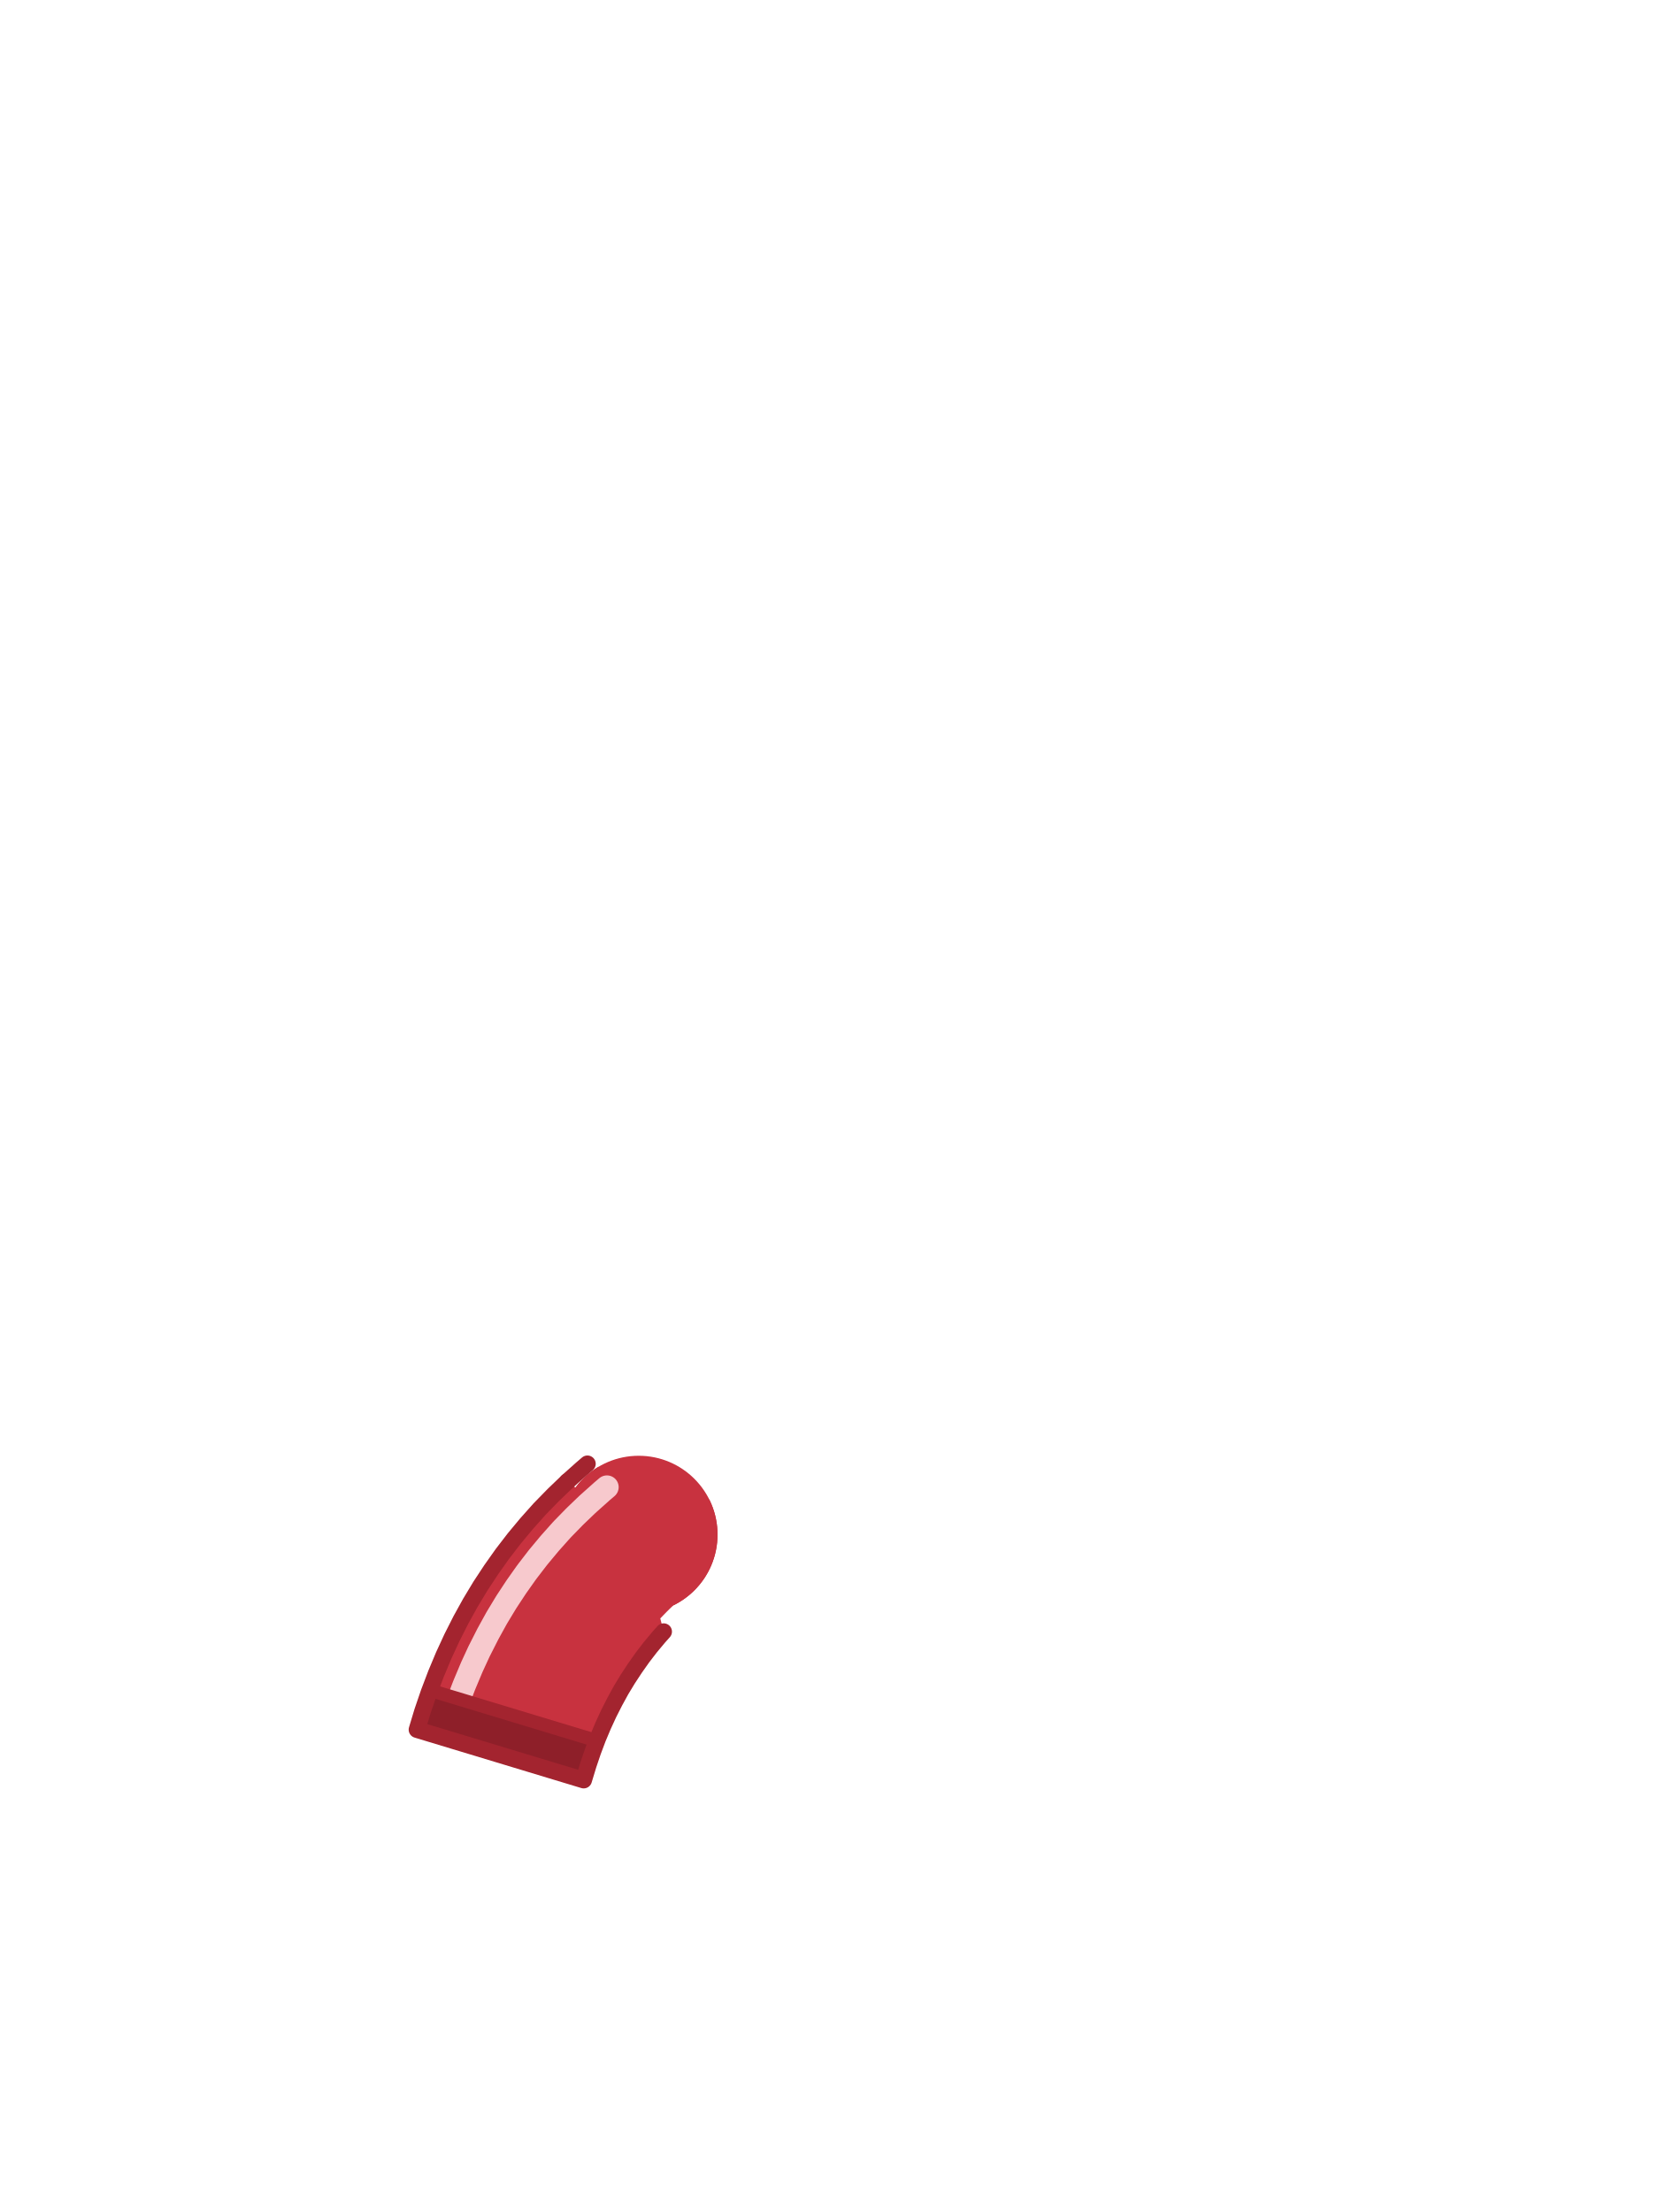
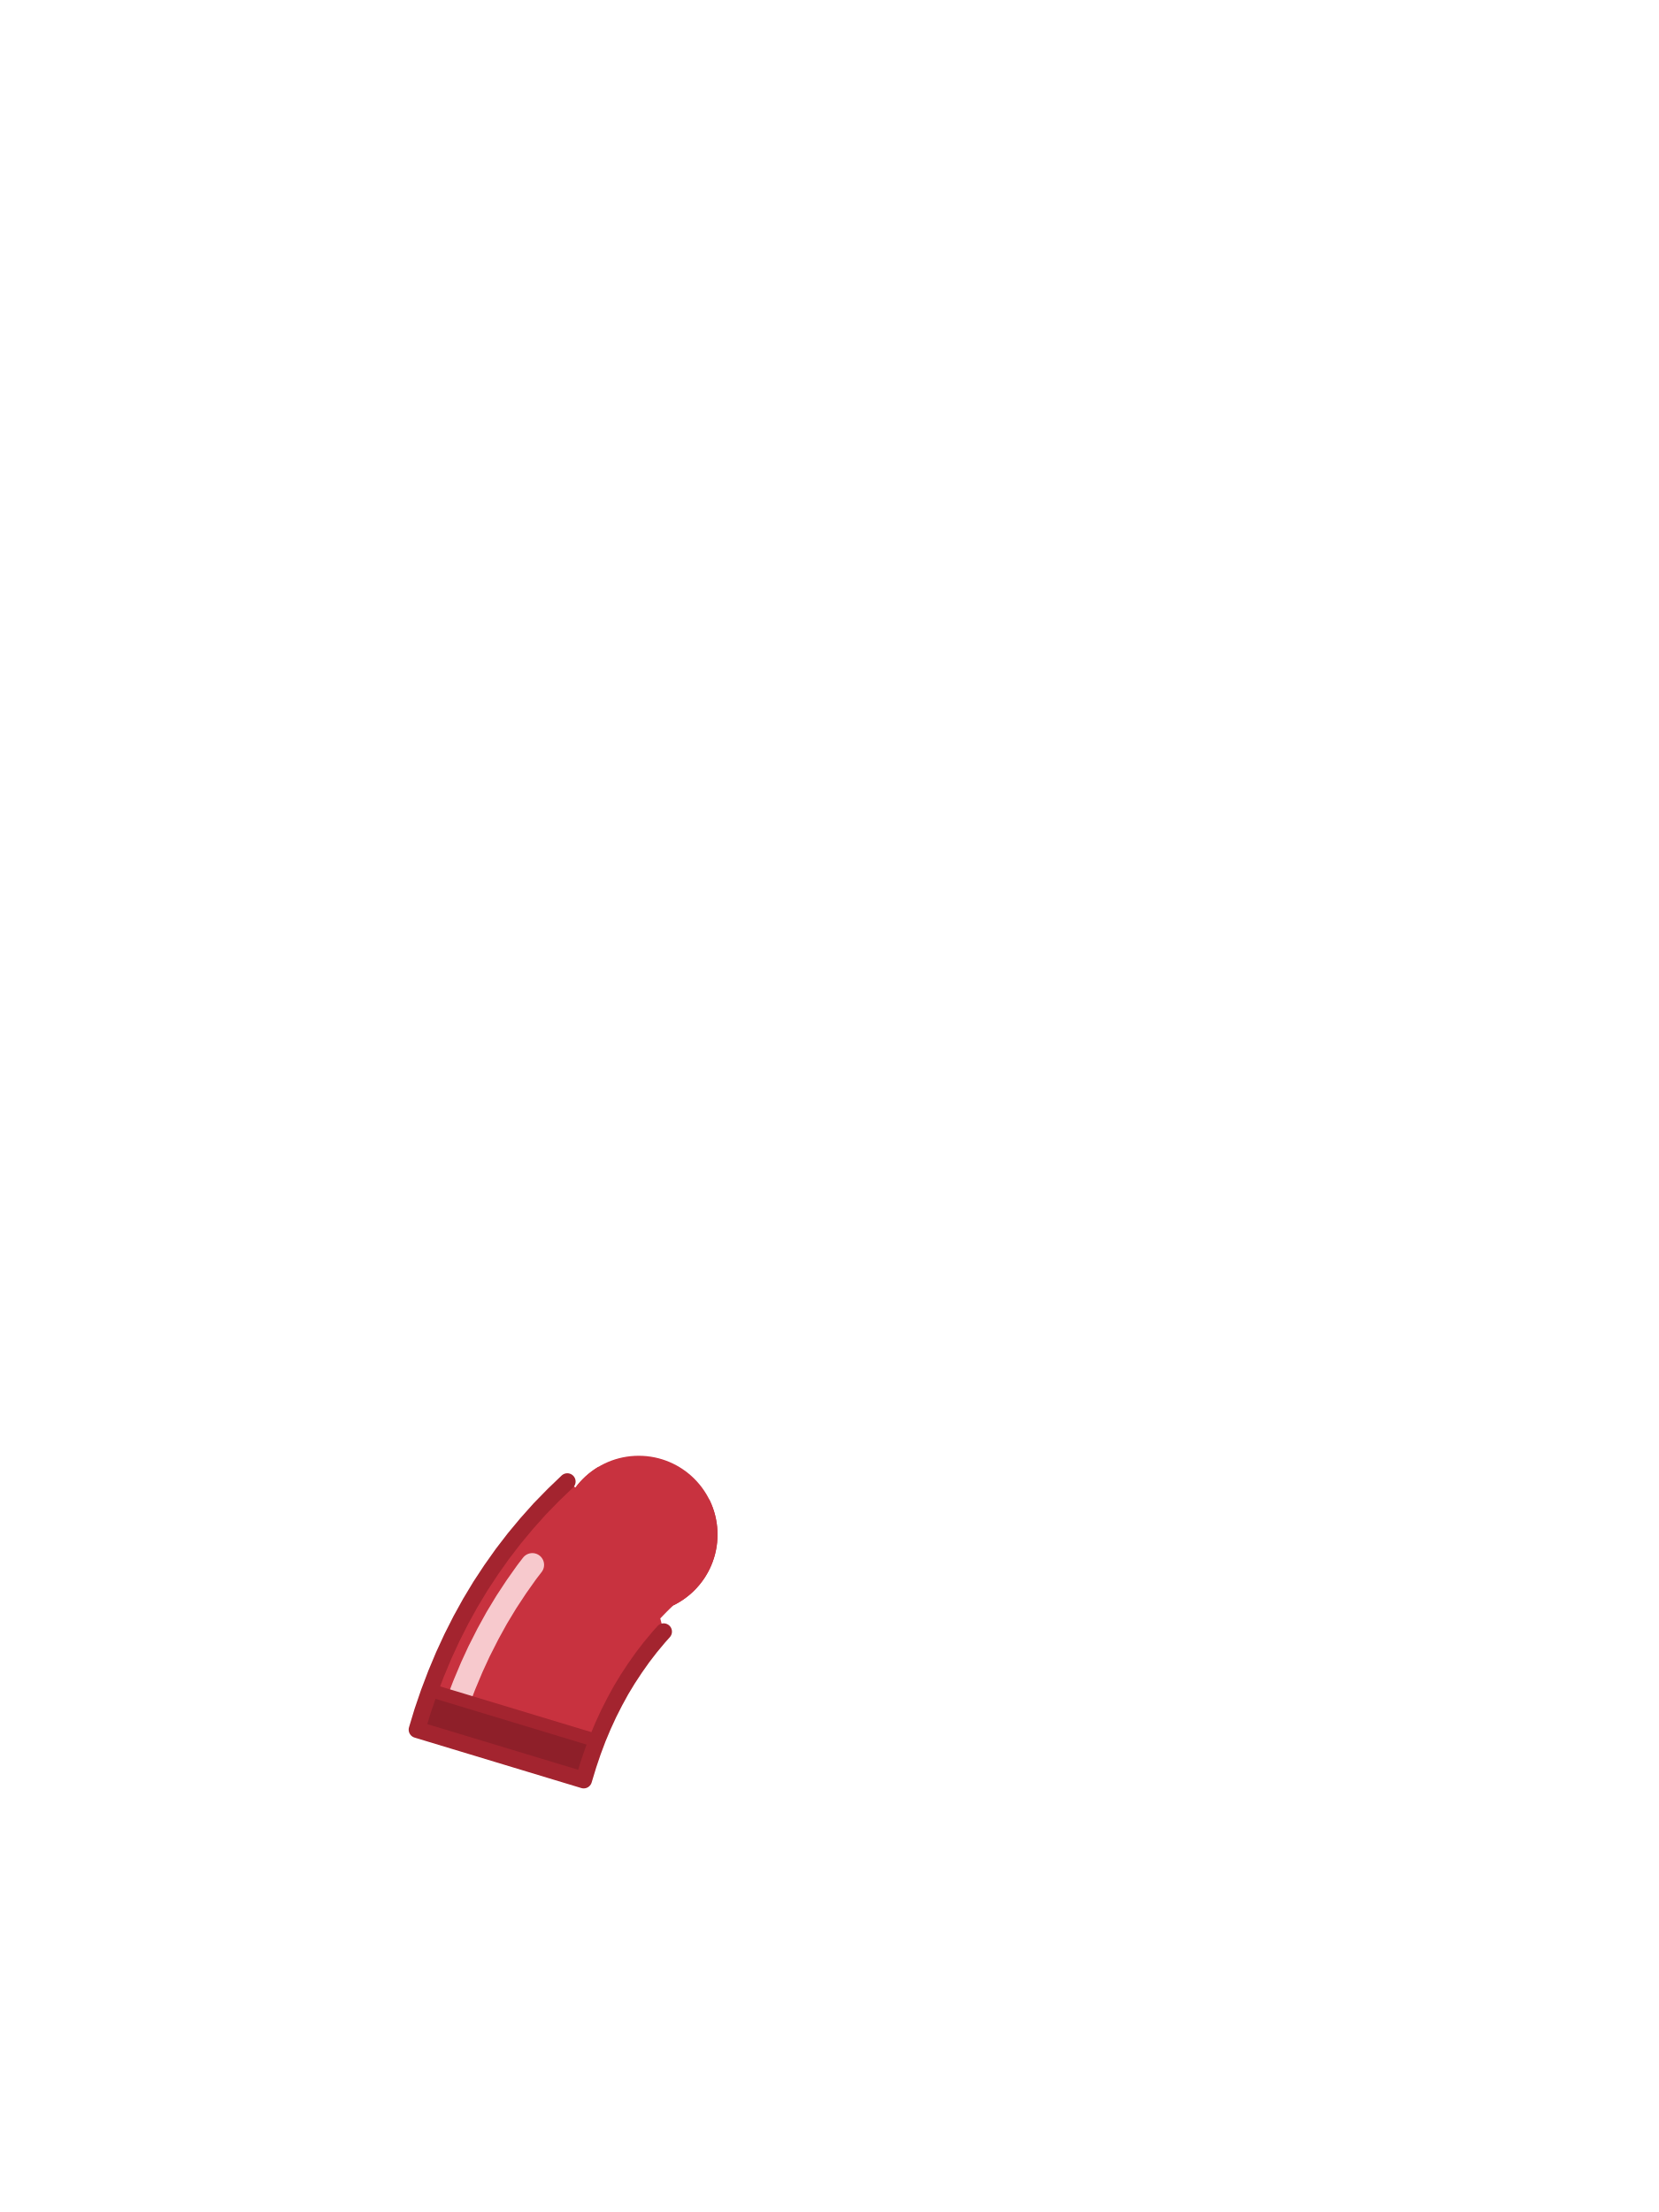
<svg xmlns="http://www.w3.org/2000/svg" viewBox="0 0 240 320">
  <circle cx="92.4" cy="222" r="11.4" fill="#C8323F" />
  <path d="M 80.06 216.26 L 82.07 214.33 L 83.25 215.20 L 83.29 215.15 L 83.33 215.10 L 83.37 215.04 L 83.41 214.99 L 83.46 214.93 L 83.50 214.88 L 83.54 214.82 L 83.59 214.77 L 83.63 214.71 L 83.68 214.66 L 83.72 214.61 L 83.77 214.55 L 83.81 214.50 L 83.86 214.45 L 83.91 214.40 L 83.95 214.34 L 84.00 214.29 L 84.05 214.24 L 84.10 214.19 L 84.14 214.14 L 84.19 214.09 L 84.24 214.04 L 84.29 213.99 L 84.34 213.94 L 84.39 213.89 L 84.44 213.84 L 84.49 213.79 L 84.54 213.74 L 84.59 213.70 L 84.64 213.65 L 84.69 213.60 L 84.74 213.55 L 84.80 213.51 L 84.85 213.46 L 84.90 213.41 L 84.95 213.37 L 85.01 213.32 L 85.06 213.28 L 85.11 213.23 L 85.17 213.19 L 85.22 213.14 L 85.28 213.10 L 85.33 213.06 L 85.39 213.01 L 85.44 212.97 L 85.50 212.93 L 85.55 212.89 L 85.61 212.84 L 85.67 212.80 L 85.72 212.76 L 85.78 212.72 L 85.84 212.68 L 85.89 212.64 L 85.95 212.60 L 86.01 212.56 L 86.07 212.52 L 86.12 212.48 L 86.18 212.44 L 86.24 212.41 L 86.30 212.37 L 86.36 212.33 L 86.42 212.29 L 86.48 212.26 L 86.54 212.22 L 86.57 212.20 L 87.10 212.42 L 87.21 212.36 L 87.45 212.23 L 87.69 212.11 L 87.94 212.00 L 88.18 211.89 L 88.43 211.79 L 88.68 211.70 L 88.94 211.61 L 89.19 211.53 L 89.45 211.45 L 89.71 211.38 L 89.97 211.32 L 90.24 211.27 L 90.50 211.22 L 90.77 211.17 L 91.03 211.14 L 91.30 211.11 L 91.57 211.08 L 91.83 211.06 L 92.10 211.05 L 92.37 211.05 L 92.64 211.05 L 92.91 211.06 L 93.18 211.08 L 93.45 211.10 L 93.71 211.13 L 93.98 211.16 L 94.24 211.21 L 94.51 211.25 L 94.77 211.31 L 95.03 211.37 L 95.29 211.44 L 95.55 211.51 L 95.81 211.59 L 96.06 211.68 L 96.31 211.77 L 96.56 211.87 L 96.81 211.98 L 97.06 212.09 L 97.30 212.21 L 97.54 212.33 L 97.77 212.46 L 98.01 212.59 L 98.23 212.73 L 98.46 212.88 L 98.68 213.03 L 98.90 213.19 L 99.11 213.35 L 99.32 213.52 L 99.53 213.69 L 99.73 213.87 L 99.93 214.05 L 100.12 214.24 L 100.31 214.43 L 100.49 214.63 L 100.67 214.83 L 100.85 215.03 L 101.02 215.24 L 101.18 215.45 L 101.34 215.67 L 101.49 215.89 L 101.64 216.12 L 101.78 216.35 L 101.91 216.58 L 102.04 216.80 L 102.60 216.92 L 102.61 216.94 L 102.64 217.00 L 102.68 217.06 L 102.71 217.13 L 102.74 217.19 L 102.76 217.25 L 102.79 217.32 L 102.82 217.38 L 102.85 217.44 L 102.88 217.51 L 102.91 217.57 L 102.93 217.64 L 102.96 217.70 L 102.98 217.77 L 103.01 217.83 L 103.04 217.90 L 103.06 217.96 L 103.09 218.03 L 103.11 218.09 L 103.13 218.16 L 103.16 218.23 L 103.18 218.29 L 103.20 218.36 L 103.22 218.42 L 103.25 218.49 L 103.27 218.56 L 103.29 218.62 L 103.31 218.69 L 103.33 218.76 L 103.35 218.82 L 103.37 218.89 L 103.39 218.96 L 103.41 219.03 L 103.42 219.09 L 103.44 219.16 L 103.46 219.23 L 103.48 219.30 L 103.49 219.37 L 103.51 219.43 L 103.52 219.50 L 103.54 219.57 L 103.55 219.64 L 103.57 219.71 L 103.58 219.78 L 103.59 219.84 L 103.61 219.91 L 103.62 219.98 L 103.63 220.05 L 103.64 220.12 L 103.66 220.19 L 103.67 220.26 L 103.68 220.33 L 103.69 220.40 L 103.70 220.47 L 103.71 220.54 L 103.71 220.60 L 103.72 220.67 L 103.73 220.74 L 103.74 220.81 L 103.75 220.88 L 103.75 220.95 L 103.76 221.02 L 103.76 221.09 L 103.77 221.16 L 103.77 221.23 L 103.78 221.30 L 103.78 221.37 L 103.79 221.44 L 103.79 221.51 L 103.79 221.58 L 103.79 221.65 L 103.80 221.72 L 103.80 221.79 L 103.80 221.86 L 103.80 221.93 L 103.80 222.00 L 103.80 222.07 L 103.80 222.14 L 103.80 222.21 L 103.80 222.28 L 103.79 222.35 L 103.79 222.42 L 103.79 222.49 L 103.79 222.56 L 103.78 222.63 L 103.78 222.70 L 103.77 222.77 L 103.77 222.84 L 103.76 222.91 L 103.76 222.98 L 103.75 223.05 L 103.75 223.12 L 103.74 223.19 L 103.73 223.26 L 103.72 223.33 L 103.71 223.40 L 103.71 223.46 L 103.70 223.53 L 103.69 223.60 L 103.68 223.67 L 103.67 223.74 L 103.66 223.81 L 103.64 223.88 L 103.63 223.95 L 103.62 224.02 L 103.61 224.09 L 103.59 224.16 L 103.58 224.22 L 103.57 224.29 L 103.55 224.36 L 103.54 224.43 L 103.52 224.50 L 103.51 224.57 L 103.49 224.63 L 103.48 224.70 L 103.46 224.77 L 103.44 224.84 L 103.42 224.91 L 103.41 224.97 L 103.39 225.04 L 103.37 225.11 L 103.35 225.18 L 103.33 225.24 L 103.31 225.31 L 103.29 225.38 L 103.27 225.44 L 103.25 225.51 L 103.22 225.58 L 103.20 225.64 L 103.18 225.71 L 103.16 225.77 L 103.13 225.84 L 103.11 225.91 L 103.09 225.97 L 103.06 226.04 L 103.04 226.10 L 103.01 226.17 L 102.98 226.23 L 102.96 226.30 L 102.93 226.36 L 102.91 226.43 L 102.88 226.49 L 102.85 226.56 L 102.82 226.62 L 102.79 226.68 L 102.76 226.75 L 102.74 226.81 L 102.71 226.87 L 102.68 226.94 L 102.64 227.00 L 102.61 227.06 L 102.58 227.13 L 102.55 227.19 L 102.52 227.25 L 102.49 227.31 L 102.45 227.37 L 102.42 227.44 L 102.39 227.50 L 102.35 227.56 L 102.32 227.62 L 102.28 227.68 L 102.25 227.74 L 102.21 227.80 L 102.18 227.86 L 102.14 227.92 L 102.11 227.98 L 102.07 228.04 L 102.03 228.10 L 101.99 228.16 L 101.96 228.22 L 101.92 228.28 L 101.88 228.33 L 101.84 228.39 L 101.80 228.45 L 101.76 228.51 L 101.72 228.56 L 101.68 228.62 L 101.64 228.68 L 101.60 228.73 L 101.56 228.79 L 101.51 228.85 L 101.47 228.90 L 101.43 228.96 L 101.39 229.01 L 101.34 229.07 L 101.30 229.12 L 101.26 229.18 L 101.21 229.23 L 101.17 229.29 L 101.12 229.34 L 101.08 229.39 L 101.03 229.45 L 100.99 229.50 L 100.94 229.55 L 100.89 229.60 L 100.85 229.66 L 100.80 229.71 L 100.75 229.76 L 100.70 229.81 L 100.66 229.86 L 100.61 229.91 L 100.56 229.96 L 100.51 230.01 L 100.46 230.06 L 100.41 230.11 L 100.36 230.16 L 100.31 230.21 L 100.26 230.26 L 100.21 230.30 L 100.16 230.35 L 100.11 230.40 L 100.06 230.45 L 100.00 230.49 L 99.95 230.54 L 99.90 230.59 L 99.85 230.63 L 99.79 230.68 L 99.74 230.72 L 99.69 230.77 L 99.63 230.81 L 99.58 230.86 L 99.52 230.90 L 99.47 230.94 L 99.41 230.99 L 99.36 231.03 L 99.30 231.07 L 99.25 231.11 L 99.19 231.16 L 99.13 231.20 L 99.08 231.24 L 99.02 231.28 L 98.96 231.32 L 98.91 231.36 L 98.85 231.40 L 98.79 231.44 L 98.73 231.48 L 98.68 231.52 L 98.62 231.56 L 98.56 231.59 L 98.50 231.63 L 98.44 231.67 L 98.38 231.71 L 98.32 231.74 L 98.26 231.78 L 98.20 231.81 L 98.14 231.85 L 98.08 231.88 L 98.02 231.92 L 97.96 231.95 L 97.90 231.99 L 97.84 232.02 L 97.77 232.05 L 97.71 232.09 L 97.65 232.12 L 97.59 232.15 L 97.53 232.18 L 97.46 232.21 L 97.40 232.24 L 97.39 232.25 L 97.28 232.36 L 96.84 232.78 L 96.42 233.20 L 96.00 233.63 L 95.58 234.07 L 95.52 234.13 L 96.01 236.04 L 95.28 236.86 L 95.28 236.86 L 94.08 238.30 L 92.95 239.77 L 91.87 241.30 L 90.83 242.88 L 89.86 244.48 L 88.95 246.14 L 88.07 247.87 L 87.25 249.65 L 86.48 251.48 L 85.77 253.37 L 85.11 255.32 L 84.44 257.52 L 60.32 250.22 L 61.11 247.60 L 62.05 244.85 L 63.08 242.14 L 64.19 239.49 L 65.39 236.89 L 66.67 234.36 L 68.04 231.88 L 69.51 229.44 L 71.05 227.10 L 72.67 224.81 L 74.40 222.56 L 76.18 220.42 L 78.08 218.29 Z" fill="#C8323F" />
-   <path d="M87.8,215.14l-0.74,0.63l-0.12,0.11l-1.77,1.58l-0.22,0.2l-1.7,1.63l-0.19,0.19l-1.64,1.68l-0.25,0.27l-1.56,1.75l-0.18,0.21l-1.49,1.79l-0.2,0.25l-1.43,1.86l-0.2,0.27l-1.35,1.91l-0.15,0.22l-1.29,1.96l-0.17,0.27l-1.22,2.02l-0.16,0.28l-1.14,2.07l-0.13,0.25l-1.08,2.13l-0.14,0.28l-1.01,2.19l-0.11,0.26l-0.94,2.24l-0.11,0.27l-0.43,1.13" fill="none" stroke="#F7C9CD" stroke-width="3.4" stroke-linecap="round" />
-   <path d="M 62.05 244.85 L 62.18 244.51 L 86.35 251.83 L 85.77 253.37 L 85.11 255.32 L 84.44 257.52 L 74.40 254.48 L 60.32 250.22 L 61.11 247.60 Z" fill="#8E1F29" />
-   <path d="M62.37,244.57l23.79,7.2" fill="none" stroke="#A3242F" stroke-width="1.92" stroke-linecap="round" />
+   <path d="M 77.01 226.38 L 76.31 227.29 L 76.11 227.56 L 74.76 229.47 L 74.61 229.69 L 73.32 231.65 L 73.15 231.92 L 71.93 233.94 L 71.77 234.22 L 70.63 236.29 L 70.50 236.54 L 69.42 238.67 L 69.28 238.95 L 68.27 241.14 L 68.16 241.40 L 67.22 243.64 L 67.11 243.91 L 66.68 245.04" fill="none" stroke="#F7C9CD" stroke-width="3.4" stroke-linecap="round" />
+   <path d="M 61.11 247.60 L 62.05 244.85 L 62.18 244.51 L 86.35 251.83 L 85.77 253.37 L 85.11 255.32 L 84.44 257.52 L 74.40 254.48 L 60.32 250.22 Z" fill="#8E1F29" />
+   <path d="M 62.37 244.57 L 86.16 251.77" fill="none" stroke="#A3242F" stroke-width="1.92" stroke-linecap="round" />
  <path d="M82.07,214.33l-2.01,1.93l-1.98,2.03l-1.9,2.13l-1.78,2.14l-1.73,2.25l-1.62,2.29l-1.54,2.34l-1.47,2.44l-1.37,2.48l-1.28,2.53l-1.2,2.6l-1.11,2.65l-1.03,2.71l-0.94,2.75l-0.79,2.62l24.12,7.3l0.67,-2.2l0.66,-1.95l0.71,-1.89l0.77,-1.83l0.82,-1.78l0.88,-1.73l0.91,-1.66l0.97,-1.6l1.04,-1.58l1.08,-1.53l1.13,-1.47l1.2,-1.44l0.73,-0.82" fill="none" stroke="#A3242F" stroke-width="2.4" stroke-linecap="round" stroke-linejoin="round" />
-   <path d="M84.98,211.76l-0.84,0.72l-2.07,1.85" fill="none" stroke="#A3242F" stroke-width="2.4" stroke-linecap="round" stroke-linejoin="round" />
</svg>
